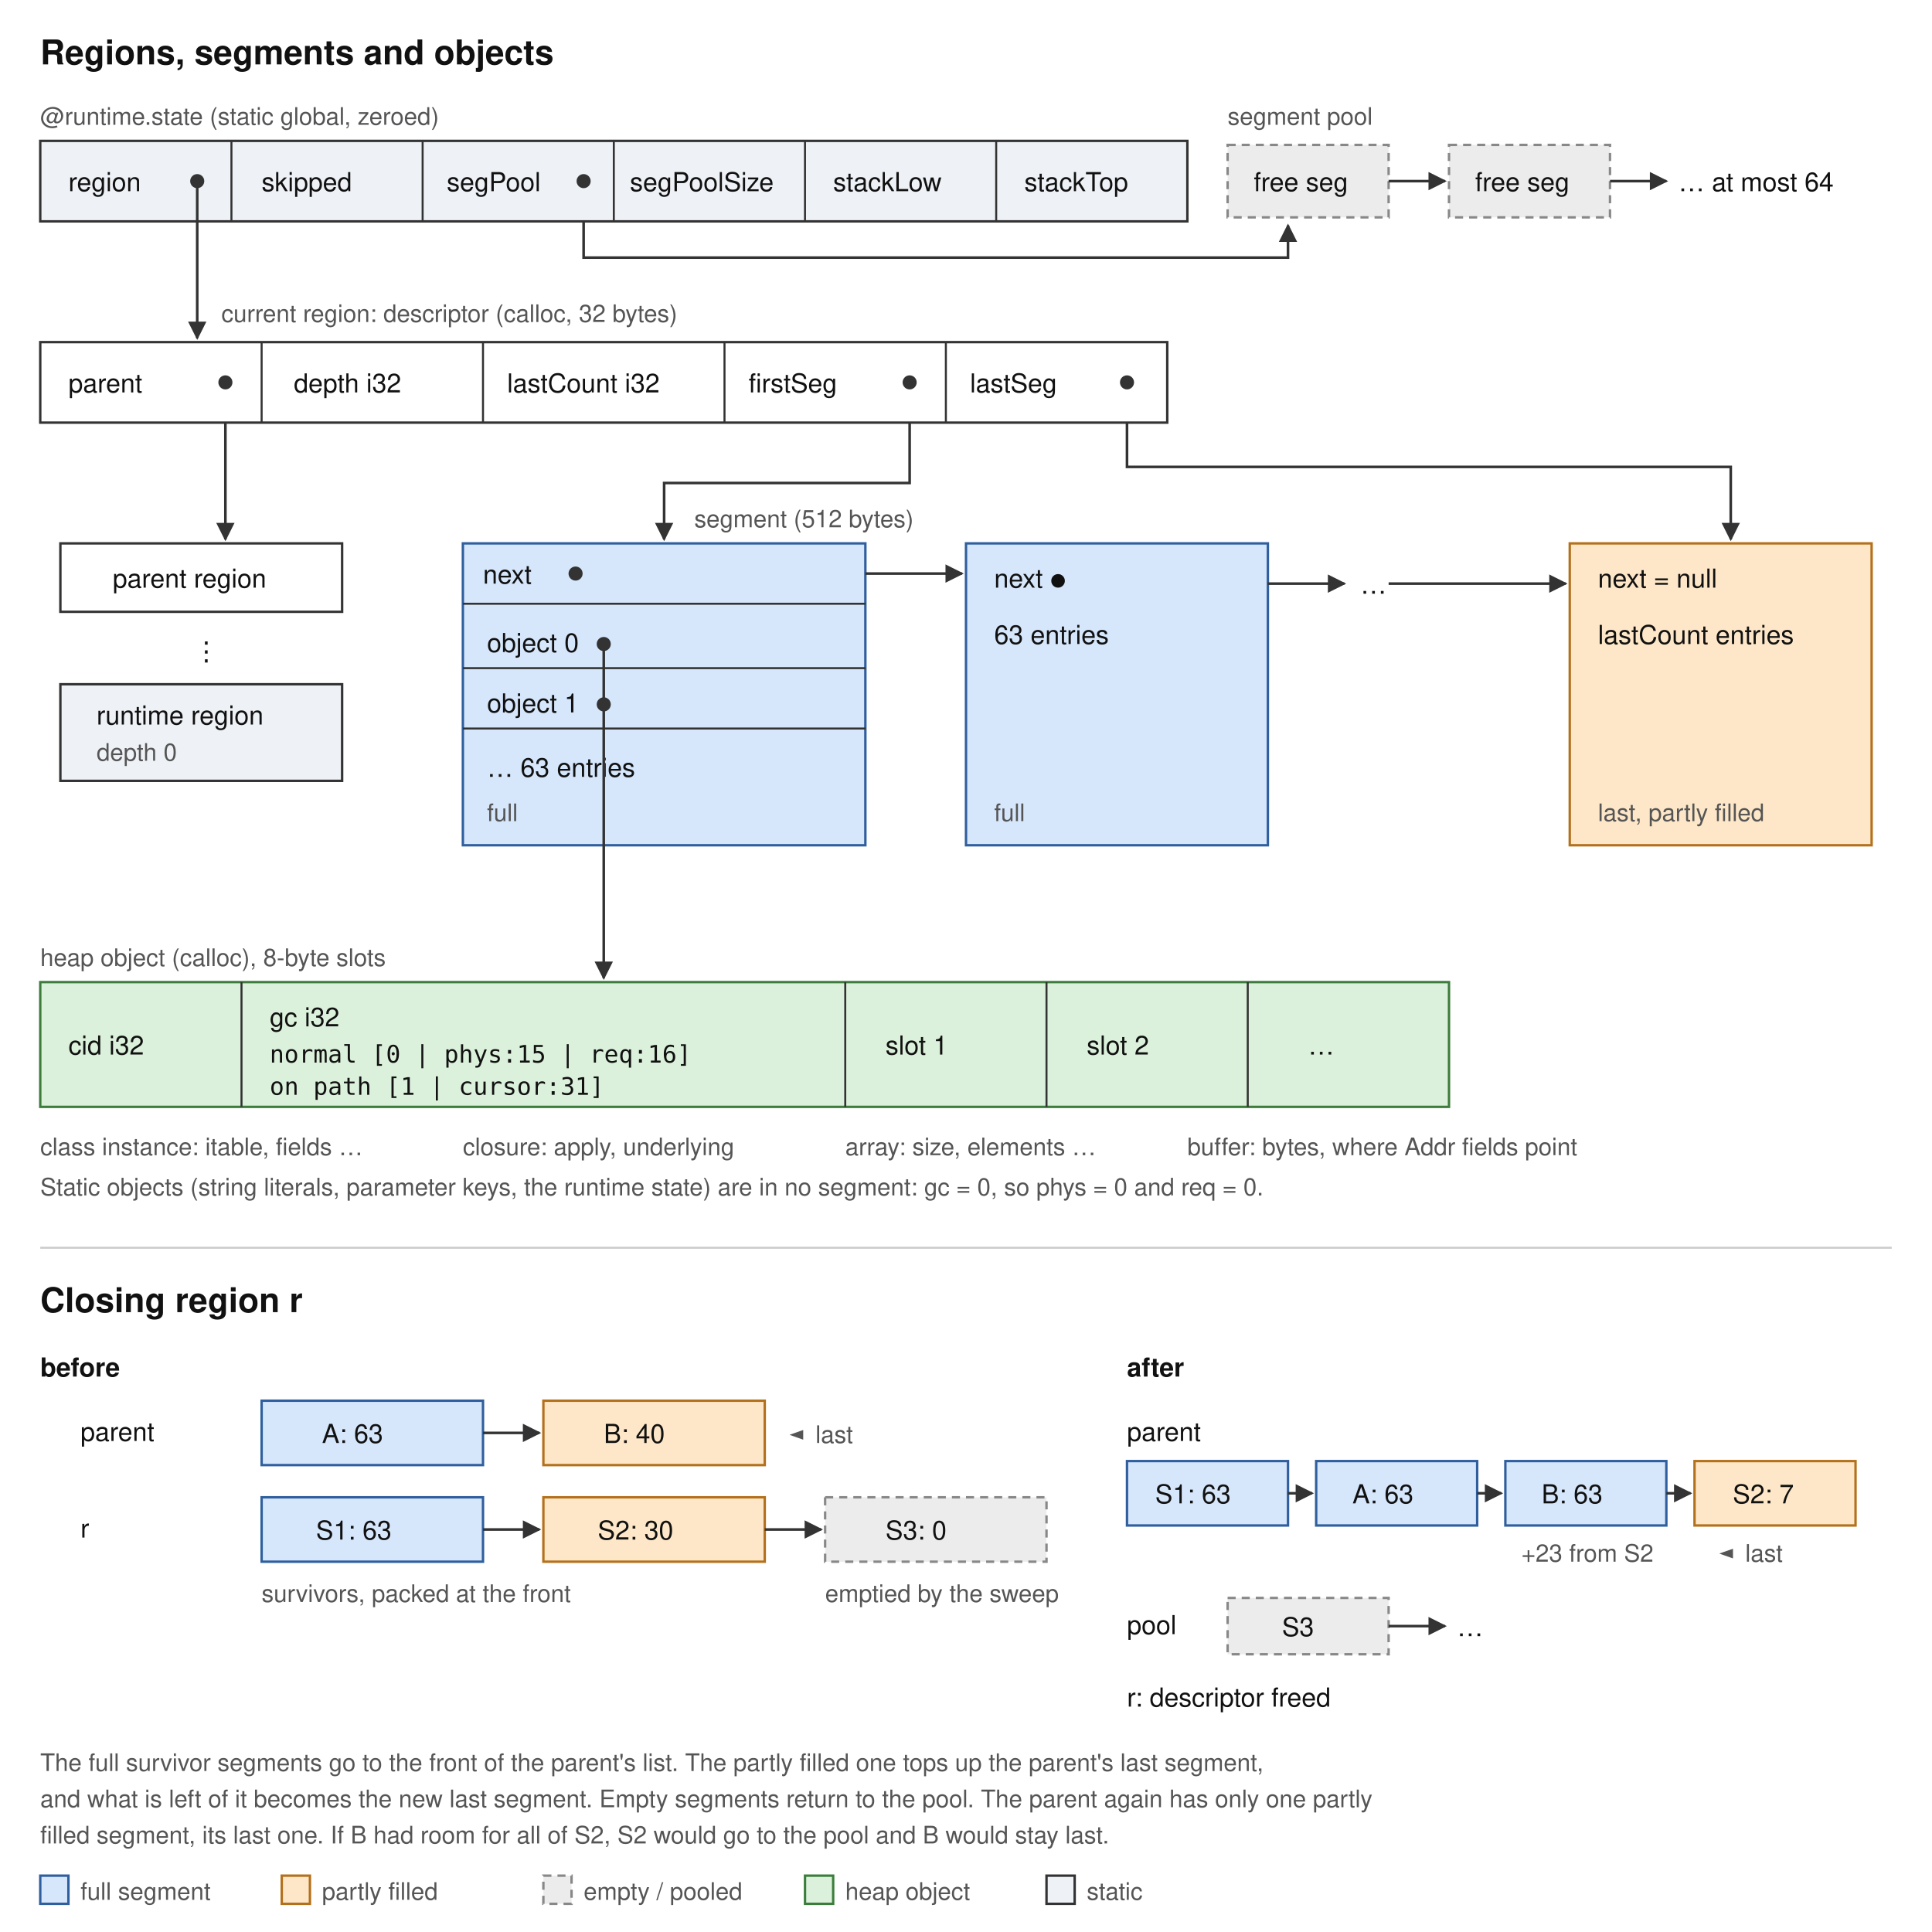
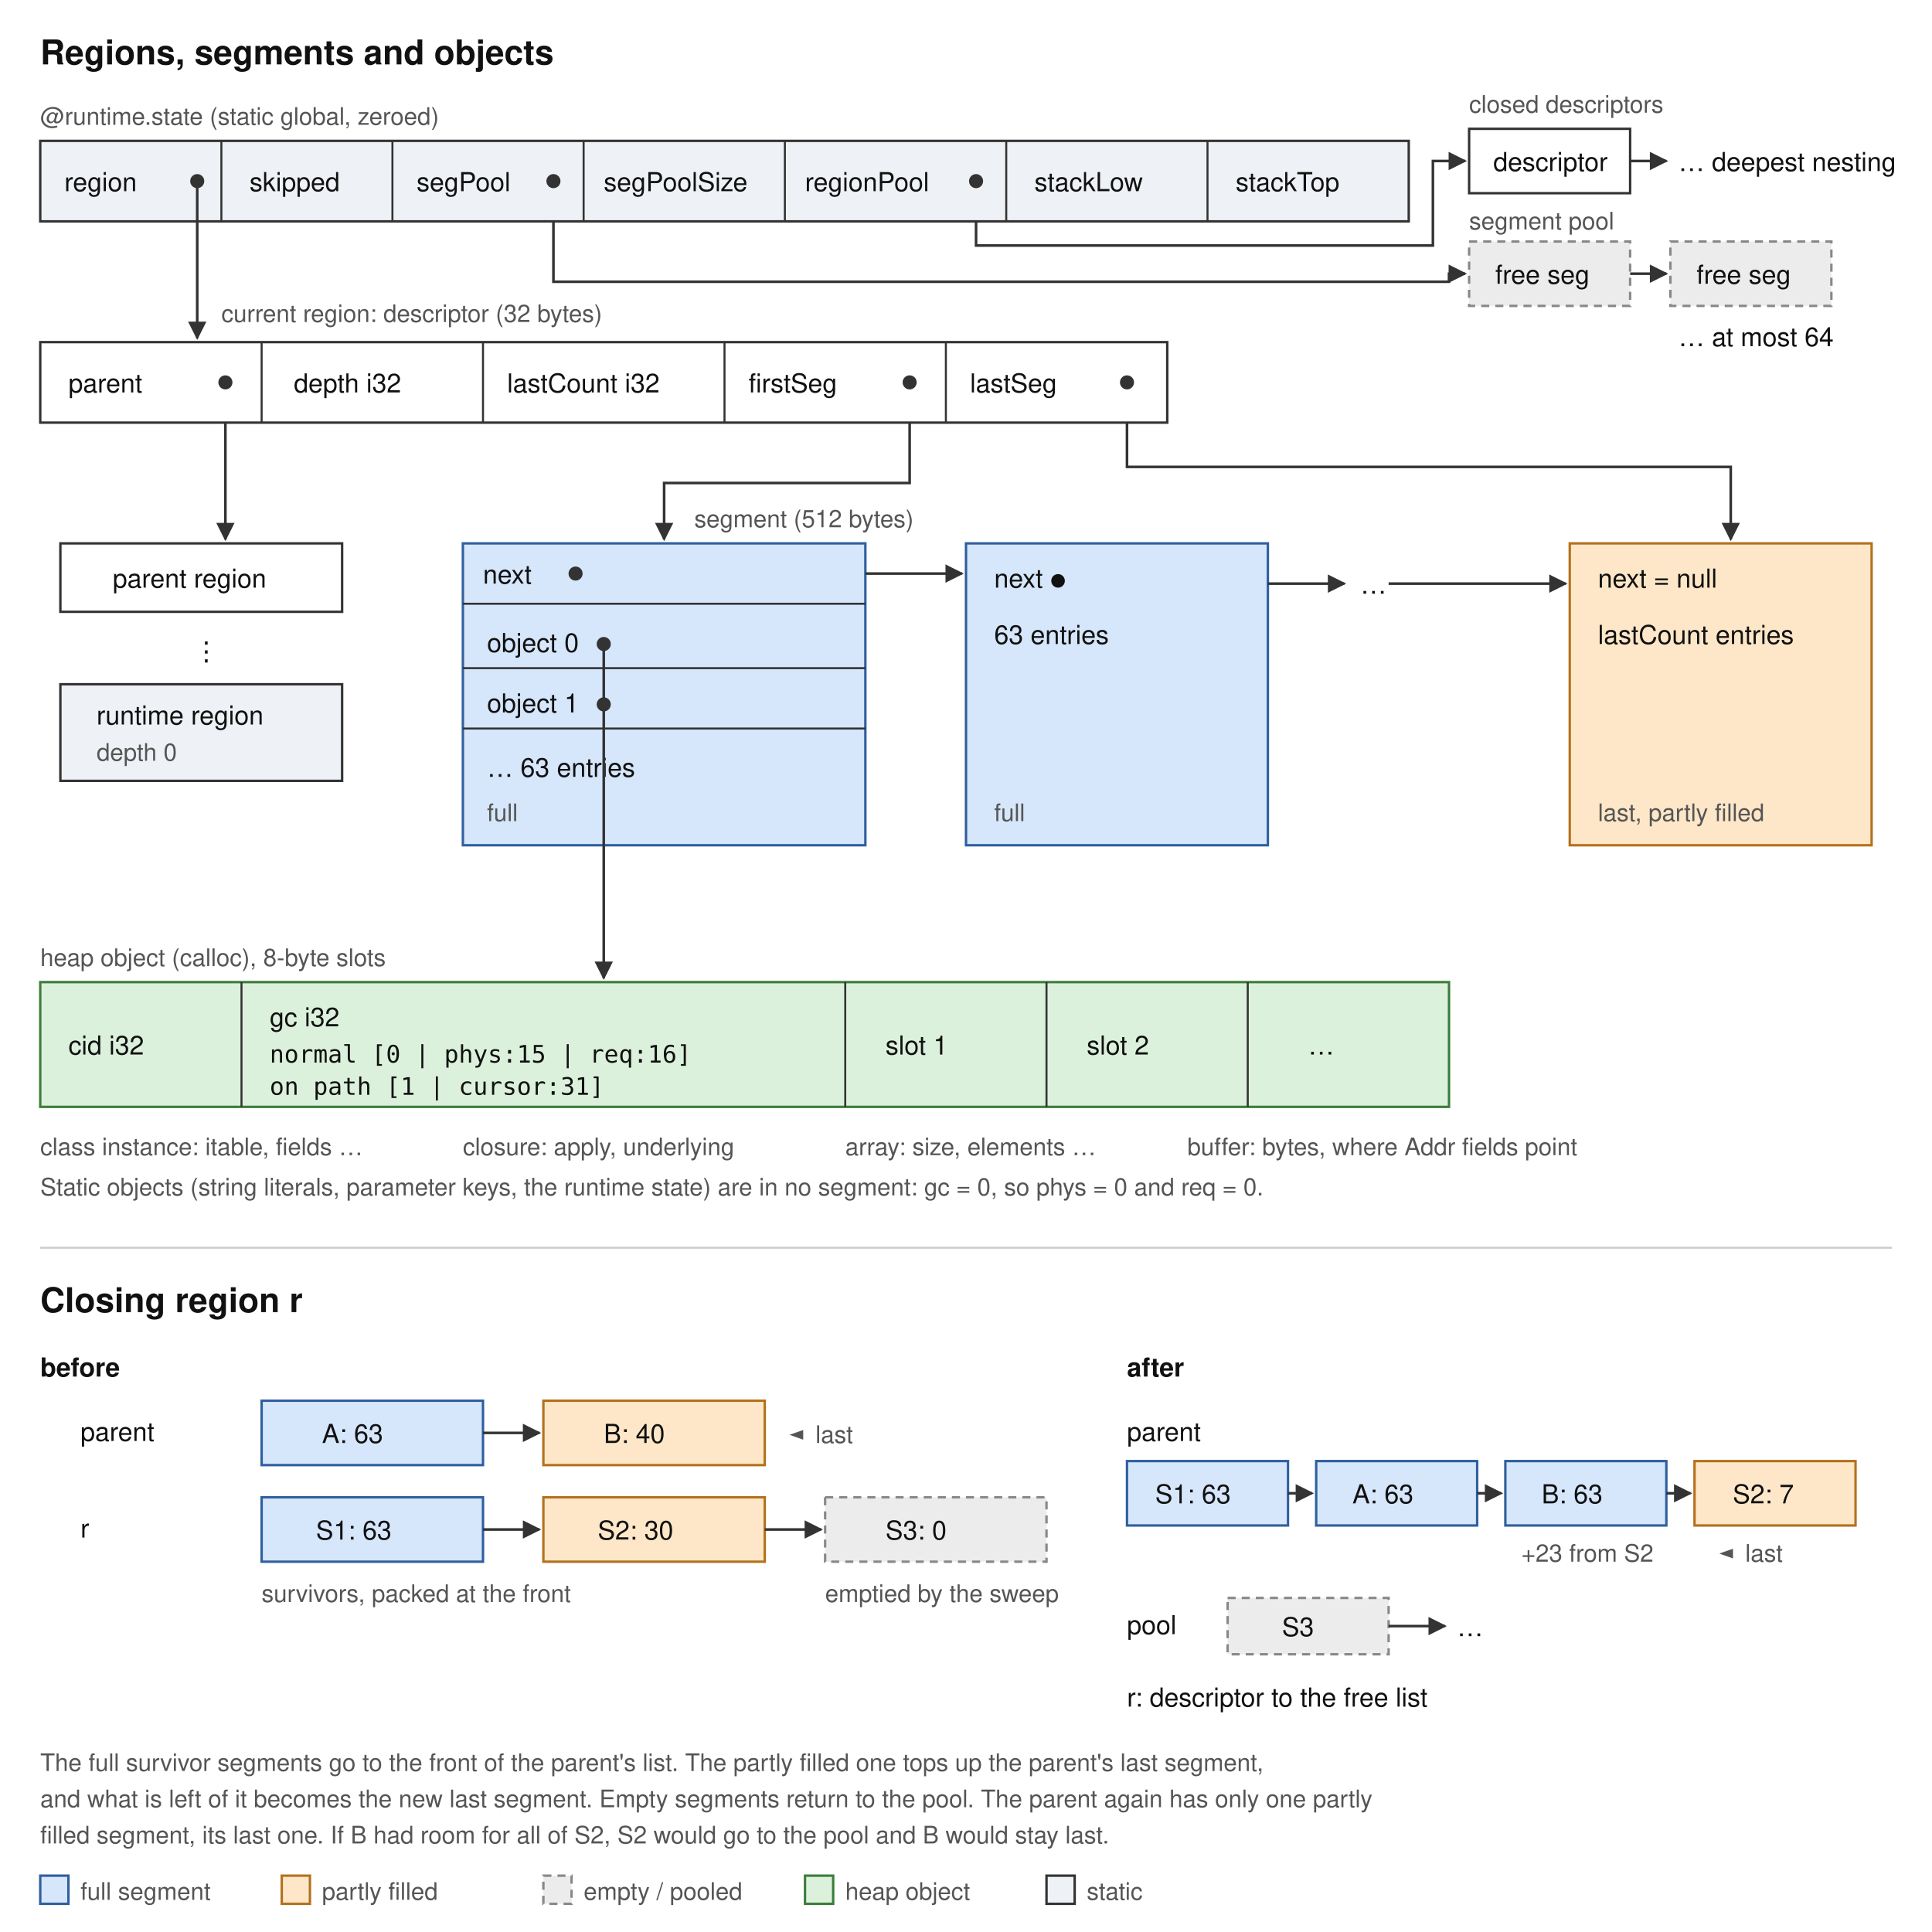
<svg xmlns="http://www.w3.org/2000/svg" width="960" height="960" viewBox="0 0 960 960" font-family="Helvetica, Arial, sans-serif" font-size="13">
  <defs>
    <marker id="arrow" viewBox="0 0 10 10" refX="9" refY="5" markerWidth="7" markerHeight="7" orient="auto-start-reverse">
      <path d="M0,0 L10,5 L0,10 z" fill="#333" />
    </marker>
    <style>
      .box { fill: #ffffff; stroke: #333; stroke-width: 1.2; }
      .static { fill: #eef1f5; stroke: #333; stroke-width: 1.2; }
      .full { fill: #d6e6fb; stroke: #2f5f9e; stroke-width: 1.2; }
      .partly { fill: #fde7c8; stroke: #b4711c; stroke-width: 1.2; }
      .empty { fill: #ececec; stroke: #888; stroke-width: 1.2; stroke-dasharray: 4 3; }
      .obj { fill: #dcf1dc; stroke: #3c7d3c; stroke-width: 1.2; }
      .div { stroke: #333; stroke-width: 1; }
      .edge { stroke: #333; stroke-width: 1.3; fill: none; marker-end: url(#arrow); }
      .title { font-size: 17px; font-weight: bold; fill: #111; }
      .label { font-size: 12px; fill: #555; }
      .t { fill: #111; }
      .mono { font-family: Menlo, Consolas, monospace; font-size: 12px; fill: #111; }
      .dot { fill: #333; }
    </style>
  </defs>
  <rect x="0" y="0" width="960" height="960" fill="#ffffff" />
  <text x="20" y="32" class="title">Regions, segments and objects</text>
  <text x="20" y="62" class="label">@runtime.state (static global, zeroed)</text>
-   <rect x="20" y="70" width="570" height="40" class="static" />
-   <line x1="115" y1="70" x2="115" y2="110" class="div" />
-   <line x1="210" y1="70" x2="210" y2="110" class="div" />
-   <line x1="305" y1="70" x2="305" y2="110" class="div" />
-   <line x1="400" y1="70" x2="400" y2="110" class="div" />
-   <line x1="495" y1="70" x2="495" y2="110" class="div" />
-   <text x="34" y="95" class="t">region</text>
+   <rect x="20" y="70" width="680" height="40" class="static" />
+   <line x1="110" y1="70" x2="110" y2="110" class="div" />
+   <line x1="195" y1="70" x2="195" y2="110" class="div" />
+   <line x1="290" y1="70" x2="290" y2="110" class="div" />
+   <line x1="390" y1="70" x2="390" y2="110" class="div" />
+   <line x1="500" y1="70" x2="500" y2="110" class="div" />
+   <line x1="600" y1="70" x2="600" y2="110" class="div" />
+   <text x="32" y="95" class="t">region</text>
  <circle cx="98" cy="90" r="3.5" class="dot" />
-   <text x="130" y="95" class="t">skipped</text>
-   <text x="222" y="95" class="t">segPool</text>
-   <circle cx="290" cy="90" r="3.5" class="dot" />
-   <text x="313" y="95" class="t">segPoolSize</text>
-   <text x="414" y="95" class="t">stackLow</text>
-   <text x="509" y="95" class="t">stackTop</text>
-   <path d="M290,110 L290,128 L640,128 L640,112" class="edge" />
-   <rect x="610" y="72" width="80" height="36" class="empty" />
-   <text x="623" y="95" class="t">free seg</text>
-   <path d="M690,90 L718,90" class="edge" />
-   <rect x="720" y="72" width="80" height="36" class="empty" />
-   <text x="733" y="95" class="t">free seg</text>
-   <path d="M800,90 L828,90" class="edge" />
-   <text x="834" y="95" class="t">… at most 64</text>
-   <text x="610" y="62" class="label">segment pool</text>
+   <text x="124" y="95" class="t">skipped</text>
+   <text x="207" y="95" class="t">segPool</text>
+   <circle cx="275" cy="90" r="3.5" class="dot" />
+   <text x="300" y="95" class="t">segPoolSize</text>
+   <text x="400" y="95" class="t">regionPool</text>
+   <circle cx="485" cy="90" r="3.5" class="dot" />
+   <text x="514" y="95" class="t">stackLow</text>
+   <text x="614" y="95" class="t">stackTop</text>
+   <text x="730" y="56" class="label">closed descriptors</text>
+   <path d="M485,110 L485,122 L712,122 L712,80 L728,80" class="edge" />
+   <rect x="730" y="64" width="80" height="32" class="box" />
+   <text x="742" y="85" class="t">descriptor</text>
+   <path d="M810,80 L828,80" class="edge" />
+   <text x="834" y="85" class="t">… deepest nesting</text>
+   <text x="730" y="114" class="label">segment pool</text>
+   <path d="M275,110 L275,140 L720,140 L720,136 L728,136" class="edge" />
+   <rect x="730" y="120" width="80" height="32" class="empty" />
+   <text x="743" y="141" class="t">free seg</text>
+   <path d="M810,136 L828,136" class="edge" />
+   <rect x="830" y="120" width="80" height="32" class="empty" />
+   <text x="843" y="141" class="t">free seg</text>
+   <text x="834" y="172" class="t">… at most 64</text>
  <path d="M98,90 L98,168" class="edge" />
-   <text x="110" y="160" class="label">current region: descriptor (calloc, 32 bytes)</text>
+   <text x="110" y="160" class="label">current region: descriptor (32 bytes)</text>
  <rect x="20" y="170" width="560" height="40" class="box" />
  <line x1="130" y1="170" x2="130" y2="210" class="div" />
  <line x1="240" y1="170" x2="240" y2="210" class="div" />
  <line x1="360" y1="170" x2="360" y2="210" class="div" />
  <line x1="470" y1="170" x2="470" y2="210" class="div" />
  <text x="34" y="195" class="t">parent</text>
  <circle cx="112" cy="190" r="3.5" class="dot" />
  <text x="146" y="195" class="t">depth i32</text>
  <text x="252" y="195" class="t">lastCount i32</text>
  <text x="372" y="195" class="t">firstSeg</text>
  <circle cx="452" cy="190" r="3.5" class="dot" />
  <text x="482" y="195" class="t">lastSeg</text>
  <circle cx="560" cy="190" r="3.5" class="dot" />
  <path d="M112,210 L112,268" class="edge" />
  <rect x="30" y="270" width="140" height="34" class="box" />
  <text x="56" y="292" class="t">parent region</text>
  <text x="96" y="328" class="t">⋮</text>
  <rect x="30" y="340" width="140" height="48" class="static" />
  <text x="48" y="360" class="t">runtime region</text>
  <text x="48" y="378" class="label">depth 0</text>
  <path d="M452,210 L452,240 L330,240 L330,268" class="edge" />
  <path d="M560,210 L560,232 L860,232 L860,268" class="edge" />
  <text x="345" y="262" class="label">segment (512 bytes)</text>
  <rect x="230" y="270" width="200" height="150" class="full" />
  <line x1="230" y1="300" x2="430" y2="300" class="div" />
  <text x="240" y="290" class="t">next</text>
  <circle cx="286" cy="285" r="3.5" class="dot" />
  <text x="242" y="324" class="t">object 0</text>
  <circle cx="300" cy="320" r="3.5" class="dot" />
  <line x1="230" y1="332" x2="430" y2="332" class="div" />
  <text x="242" y="354" class="t">object 1</text>
  <circle cx="300" cy="350" r="3.5" class="dot" />
  <line x1="230" y1="362" x2="430" y2="362" class="div" />
  <text x="242" y="386" class="t">… 63 entries</text>
  <text x="242" y="408" class="label">full</text>
  <path d="M430,285 L478,285" class="edge" />
  <rect x="480" y="270" width="150" height="150" class="full" />
  <text x="494" y="292" class="t">next ●</text>
  <text x="494" y="320" class="t">63 entries</text>
  <text x="494" y="408" class="label">full</text>
  <path d="M630,290 L668,290" class="edge" />
  <text x="676" y="295" class="t">…</text>
  <path d="M690,290 L778,290" class="edge" />
  <rect x="780" y="270" width="150" height="150" class="partly" />
  <text x="794" y="292" class="t">next = null</text>
  <text x="794" y="320" class="t">lastCount entries</text>
  <text x="794" y="408" class="label">last, partly filled</text>
  <path d="M300,320 L300,486" class="edge" />
  <text x="20" y="480" class="label">heap object (calloc), 8-byte slots</text>
  <rect x="20" y="488" width="700" height="62" class="obj" />
  <line x1="120" y1="488" x2="120" y2="550" class="div" />
  <line x1="420" y1="488" x2="420" y2="550" class="div" />
  <line x1="520" y1="488" x2="520" y2="550" class="div" />
  <line x1="620" y1="488" x2="620" y2="550" class="div" />
  <text x="34" y="524" class="t">cid i32</text>
  <text x="134" y="510" class="t">gc i32</text>
  <text x="134" y="528" class="mono">normal  [0 | phys:15 | req:16]</text>
  <text x="134" y="544" class="mono">on path [1 | cursor:31]</text>
  <text x="440" y="524" class="t">slot 1</text>
  <text x="540" y="524" class="t">slot 2</text>
  <text x="650" y="524" class="t">…</text>
  <text x="20" y="574" class="label">class instance: itable, fields …</text>
  <text x="230" y="574" class="label">closure: apply, underlying</text>
  <text x="420" y="574" class="label">array: size, elements …</text>
  <text x="590" y="574" class="label">buffer: bytes, where Addr fields point</text>
  <text x="20" y="594" class="label">Static objects (string literals, parameter keys, the runtime state) are in no segment: gc = 0, so phys = 0 and req = 0.</text>
  <line x1="20" y1="620" x2="940" y2="620" stroke="#ccc" stroke-width="1" />
  <text x="20" y="652" class="title">Closing region r</text>
  <text x="20" y="684" class="t" font-weight="bold">before</text>
  <text x="40" y="716" class="t">parent</text>
  <rect x="130" y="696" width="110" height="32" class="full" />
  <text x="160" y="717" class="t">A: 63</text>
  <path d="M240,712 L268,712" class="edge" />
  <rect x="270" y="696" width="110" height="32" class="partly" />
  <text x="300" y="717" class="t">B: 40</text>
  <text x="390" y="717" class="label">◄ last</text>
  <text x="40" y="764" class="t">r</text>
  <rect x="130" y="744" width="110" height="32" class="full" />
  <text x="157" y="765" class="t">S1: 63</text>
  <path d="M240,760 L268,760" class="edge" />
  <rect x="270" y="744" width="110" height="32" class="partly" />
  <text x="297" y="765" class="t">S2: 30</text>
  <path d="M380,760 L408,760" class="edge" />
  <rect x="410" y="744" width="110" height="32" class="empty" />
  <text x="440" y="765" class="t">S3: 0</text>
  <text x="130" y="796" class="label">survivors, packed at the front</text>
  <text x="410" y="796" class="label">emptied by the sweep</text>
  <text x="560" y="684" class="t" font-weight="bold">after</text>
  <text x="560" y="716" class="t">parent</text>
  <rect x="560" y="726" width="80" height="32" class="full" />
  <text x="574" y="747" class="t">S1: 63</text>
  <path d="M640,742 L652,742" class="edge" />
  <rect x="654" y="726" width="80" height="32" class="full" />
  <text x="672" y="747" class="t">A: 63</text>
  <path d="M734,742 L746,742" class="edge" />
  <rect x="748" y="726" width="80" height="32" class="full" />
  <text x="766" y="747" class="t">B: 63</text>
  <path d="M828,742 L840,742" class="edge" />
  <rect x="842" y="726" width="80" height="32" class="partly" />
  <text x="861" y="747" class="t">S2: 7</text>
  <text x="756" y="776" class="label">+23 from S2</text>
  <text x="852" y="776" class="label">◄ last</text>
  <text x="560" y="812" class="t">pool</text>
  <rect x="610" y="794" width="80" height="28" class="empty" />
  <text x="637" y="813" class="t">S3</text>
  <path d="M690,808 L718,808" class="edge" />
  <text x="724" y="813" class="t">…</text>
-   <text x="560" y="848" class="t">r: descriptor freed</text>
+   <text x="560" y="848" class="t">r: descriptor to the free list</text>
  <text x="20" y="880" class="label">The full survivor segments go to the front of the parent's list. The partly filled one tops up the parent's last segment,</text>
  <text x="20" y="898" class="label">and what is left of it becomes the new last segment. Empty segments return to the pool. The parent again has only one partly</text>
  <text x="20" y="916" class="label">filled segment, its last one. If B had room for all of S2, S2 would go to the pool and B would stay last.</text>
  <rect x="20" y="932" width="14" height="14" class="full" />
  <text x="40" y="944" class="label">full segment</text>
  <rect x="140" y="932" width="14" height="14" class="partly" />
  <text x="160" y="944" class="label">partly filled</text>
  <rect x="270" y="932" width="14" height="14" class="empty" />
  <text x="290" y="944" class="label">empty / pooled</text>
  <rect x="400" y="932" width="14" height="14" class="obj" />
  <text x="420" y="944" class="label">heap object</text>
  <rect x="520" y="932" width="14" height="14" class="static" />
  <text x="540" y="944" class="label">static</text>
</svg>
